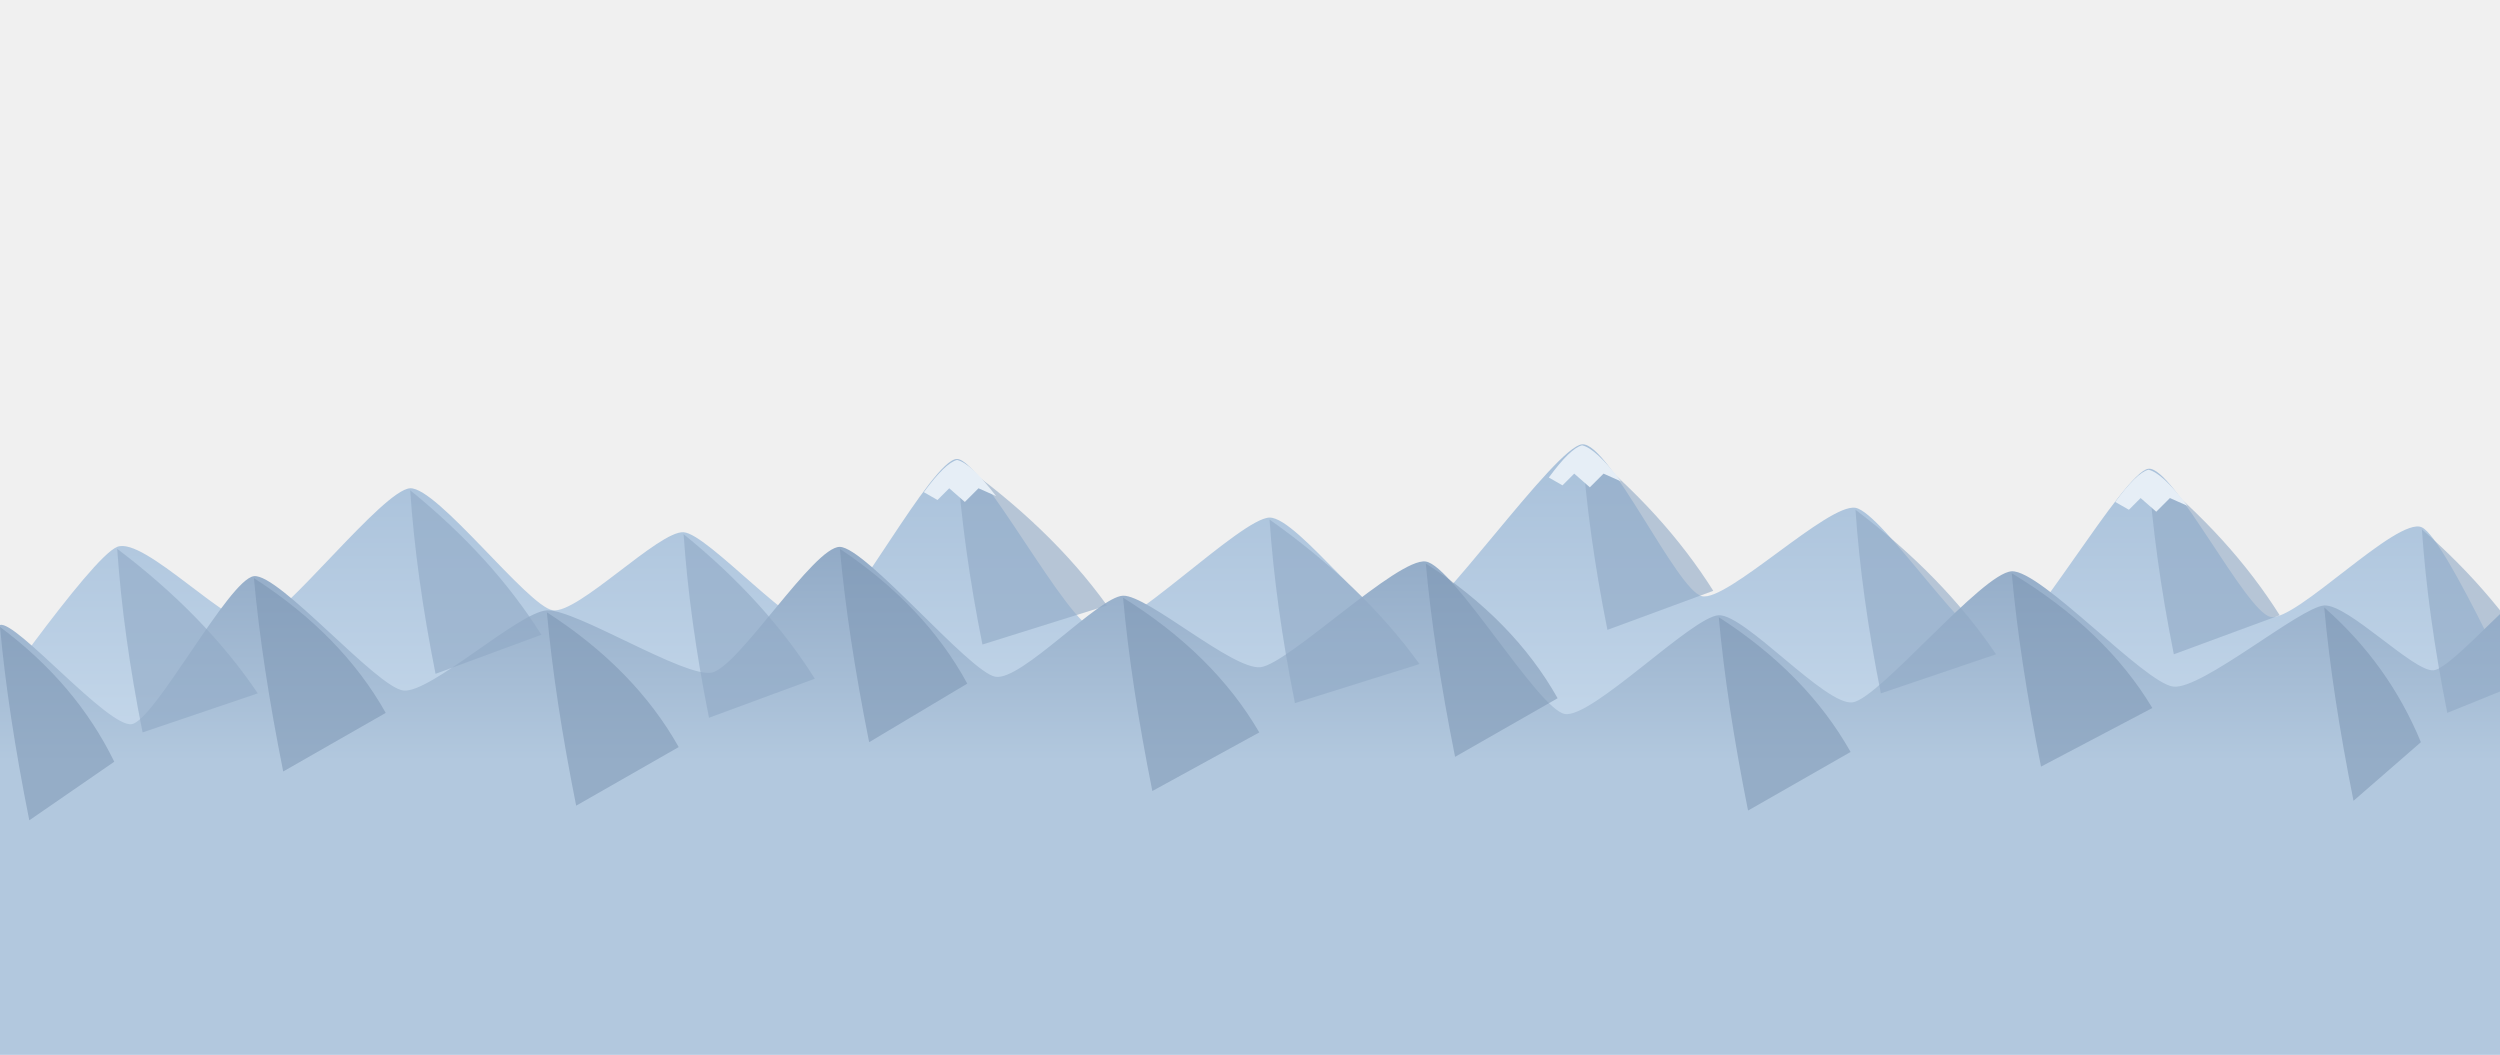
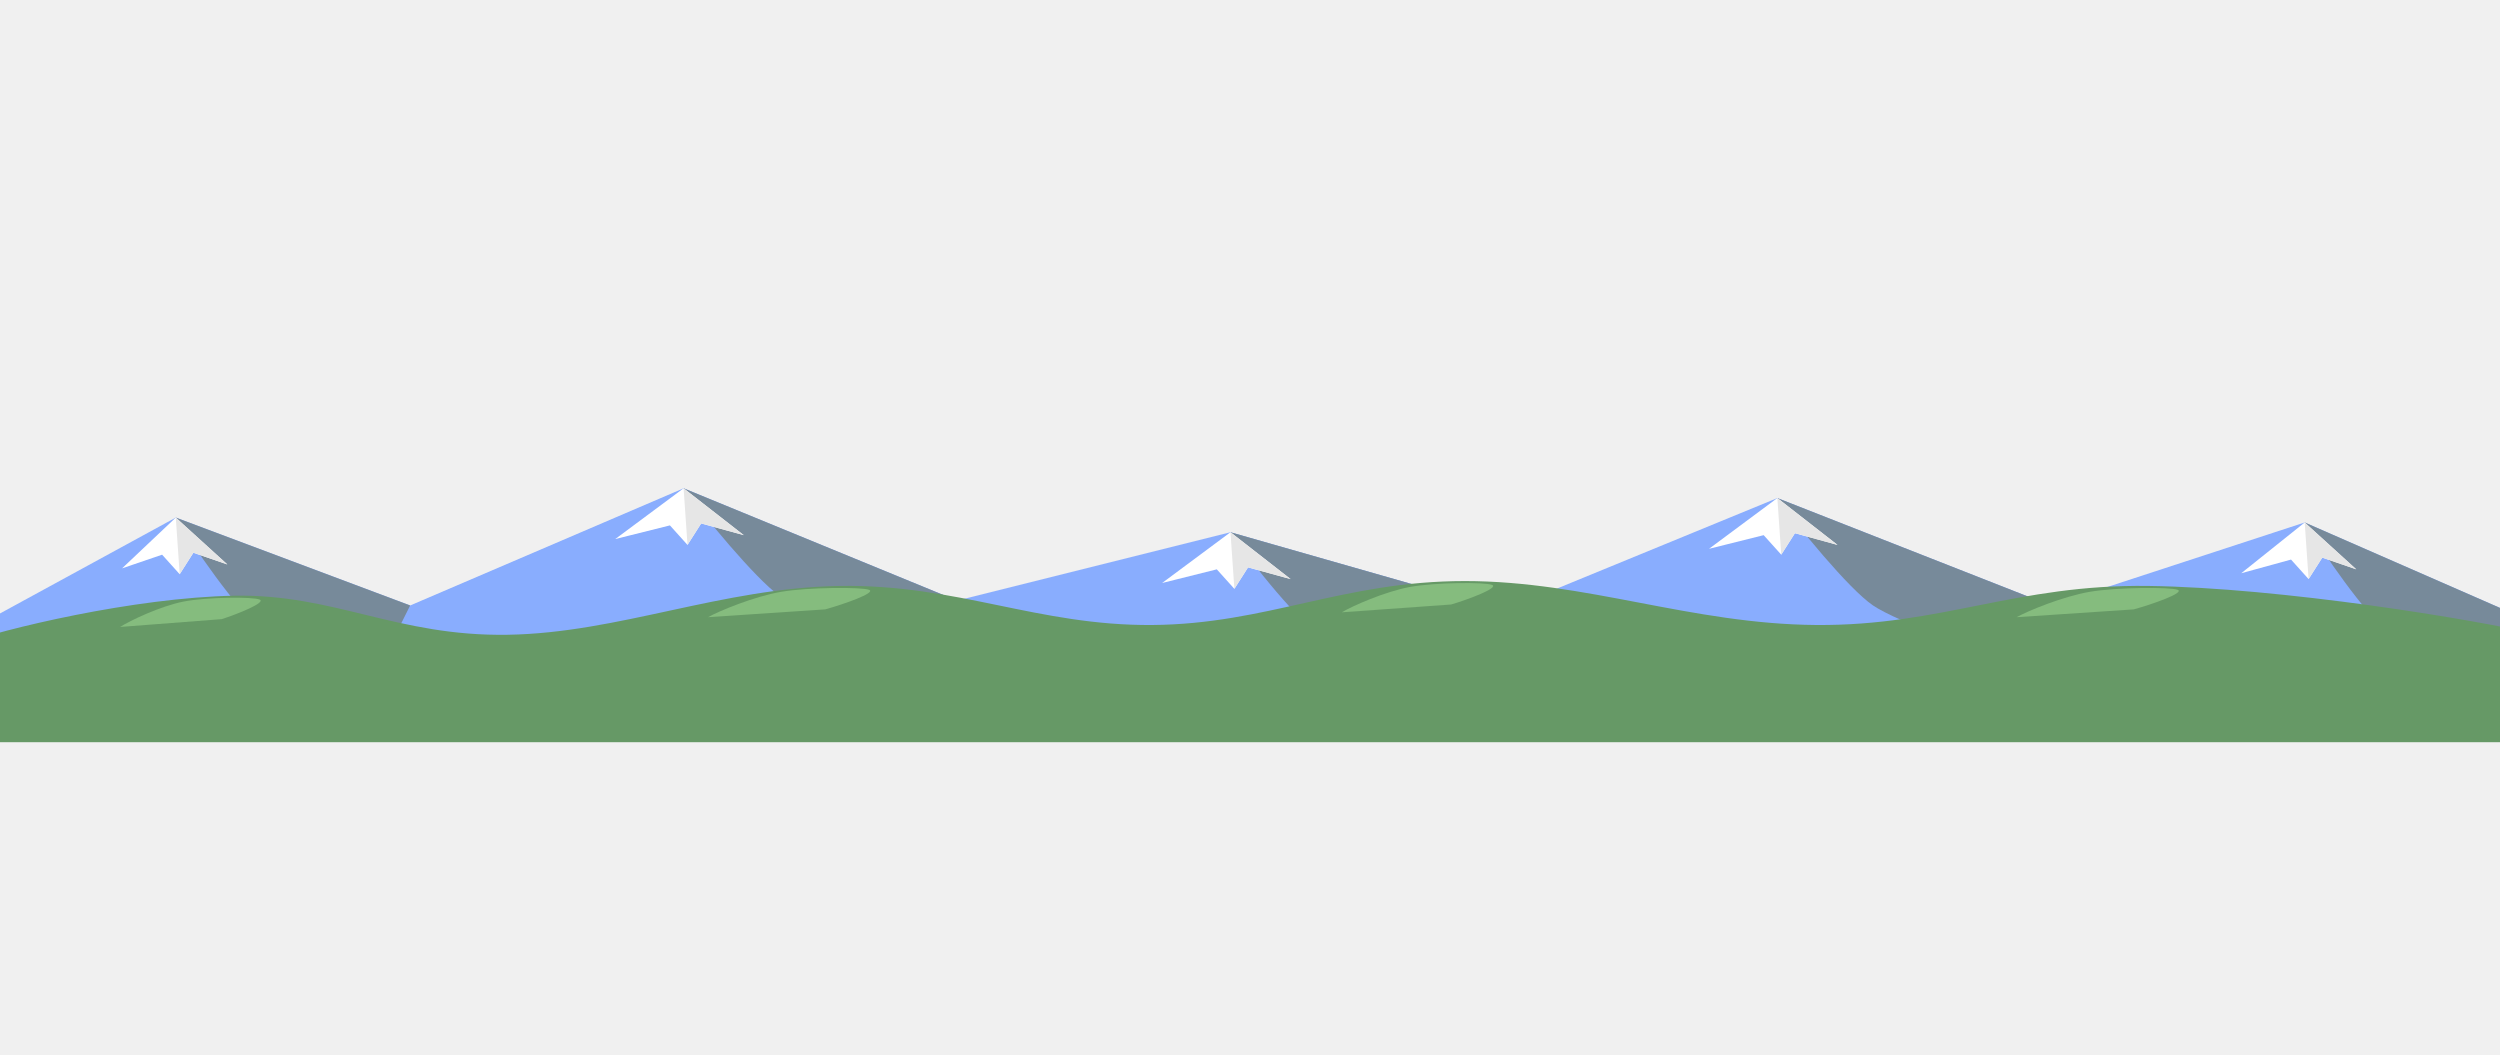
<svg xmlns="http://www.w3.org/2000/svg" width="2560" height="1080" viewBox="0 0 2560 1080">
-   <defs>
-     <linearGradient id="arka" gradientUnits="userSpaceOnUse" x1="0" y1="470" x2="0" y2="760">
-       <stop offset="0" stop-color="#A9C1DA" />
-       <stop offset="1" stop-color="#C4D7EA" />
-     </linearGradient>
-     <linearGradient id="on" gradientUnits="userSpaceOnUse" x1="0" y1="520" x2="0" y2="780">
-       <stop offset="0" stop-color="#8CA5C2" />
-       <stop offset="1" stop-color="#B2C8DE" />
-     </linearGradient>
-   </defs>
-   <path d="M-40 760 C-25.3 741.7 92.2 571.1 120 560 C147.8 548.9 235.5 644.6 263 639.1 C290.5 633.6 392.2 501.3 420 500 C447.8 498.7 540.4 620.8 566 624.9 C591.7 629 674.8 543.3 700 545 C725.2 546.7 815.8 650.7 841.4 643.8 C867.1 637 954.3 469.8 980 470 C1005.7 470.2 1093 640 1122.3 645.5 C1151.7 651 1270.7 530.5 1300 530 C1329.3 529.5 1412.2 647.3 1441.5 640.4 C1470.8 633.5 1592.4 457.7 1620 455 C1647.6 452.3 1717.1 604.6 1742.8 610.5 C1768.5 616.5 1872.1 515.1 1900 520 C1927.9 524.9 2019.5 667.2 2047 663.5 C2074.5 659.9 2174.5 482.9 2200 480 C2225.5 477.1 2299.3 626.2 2325 631.7 C2350.6 637.2 2454.8 528.2 2480 540 C2505.2 551.8 2589 739.8 2600 760 L2600 1080 L-40 1080 Z" fill="url(#arka)" />
-   <path d="M-40 800 C-36.3 785.3 -16.1 645.4 0 640 C16.1 634.6 111.3 746.1 135.1 741.5 C158.9 736.9 234.5 593.2 260 590 C285.5 586.8 385.6 703.9 413.1 707.1 C440.6 710.3 531 626.7 560 625 C589 623.3 701.6 694.7 729.1 688.7 C756.6 682.7 833.4 559.6 860 560 C886.6 560.4 992.8 688.4 1019.3 693 C1045.9 697.6 1125.1 610.9 1150 610 C1174.9 609.1 1262.4 686.4 1290.8 683.2 C1319.2 680 1431.4 570.6 1460 575 C1488.6 579.4 1574.8 726.1 1602.3 731.1 C1629.8 736.2 1733 631.1 1760 630 C1787 628.9 1869.7 723.3 1897.2 719.2 C1924.7 715 2029.9 586.5 2060 585 C2090.1 583.5 2196.2 699.9 2225.6 703.1 C2254.9 706.3 2355.6 621.5 2380 620 C2404.4 618.5 2471.7 688.2 2491.9 686.4 C2512.1 684.6 2590.1 589.6 2600 600 C2609.9 610.4 2600 781.7 2600 800 L2600 1080 L-40 1080 Z" fill="url(#on)" />
-   <path d="M120 562 Q210 630 264 710 L146 750 Q126 650 120 562 Z" fill="#90A9C5" opacity="0.6" />
-   <path d="M420 502 Q504 570 554.4 650 L446 690 Q426 590 420 502 Z" fill="#90A9C5" opacity="0.6" />
-   <path d="M700 547 Q784 615 834.4 695 L726 735 Q706 635 700 547 Z" fill="#90A9C5" opacity="0.6" />
-   <path d="M980 472 Q1076 540 1133.6 620 L1006 660 Q986 560 980 472 Z" fill="#90A9C5" opacity="0.6" />
-   <path d="M946 504 Q968 474 980 471 Q994 474 1020 508 L1002 500 L988 514 L972 500 L960 512 Z" fill="#E6EEF6" />
-   <path d="M1300 532 Q1396 600 1453.6 680 L1326 720 Q1306 620 1300 532 Z" fill="#90A9C5" opacity="0.6" />
-   <path d="M1620 457 Q1704 525 1754.4 605 L1646 645 Q1626 545 1620 457 Z" fill="#90A9C5" opacity="0.6" />
-   <path d="M1586 489 Q1608 459 1620 456 Q1634 459 1660 493 L1642 485 L1628 499 L1612 485 L1600 497 Z" fill="#E6EEF6" />
-   <path d="M1900 522 Q1990 590 2044 670 L1926 710 Q1906 610 1900 522 Z" fill="#90A9C5" opacity="0.6" />
-   <path d="M2200 482 Q2284 550 2334.4 630 L2226 670 Q2206 570 2200 482 Z" fill="#90A9C5" opacity="0.6" />
-   <path d="M2166 514 Q2188 484 2200 481 Q2214 484 2240 518 L2222 510 L2208 524 L2192 510 L2180 522 Z" fill="#E6EEF6" />
-   <path d="M2480 542 Q2558 610 2604.8 690 L2506 730 Q2486 630 2480 542 Z" fill="#90A9C5" opacity="0.6" />
-   <path d="M0 642 Q78 700 117 780 L30 840 Q8 730 0 642 Z" fill="#7891AF" opacity="0.5" />
-   <path d="M260 592 Q350 650 395 730 L290 790 Q268 680 260 592 Z" fill="#7891AF" opacity="0.5" />
-   <path d="M560 627 Q650 685 695 765 L590 825 Q568 715 560 627 Z" fill="#7891AF" opacity="0.5" />
-   <path d="M860 562 Q947 620 990.5 700 L890 760 Q868 650 860 562 Z" fill="#7891AF" opacity="0.5" />
-   <path d="M1150 612 Q1243 670 1289.5 750 L1180 810 Q1158 700 1150 612 Z" fill="#7891AF" opacity="0.5" />
-   <path d="M1460 577 Q1550 635 1595 715 L1490 775 Q1468 665 1460 577 Z" fill="#7891AF" opacity="0.5" />
-   <path d="M1760 632 Q1850 690 1895 770 L1790 830 Q1768 720 1760 632 Z" fill="#7891AF" opacity="0.5" />
-   <path d="M2060 587 Q2156 645 2204 725 L2090 785 Q2068 675 2060 587 Z" fill="#7891AF" opacity="0.5" />
-   <path d="M2380 622 Q2446 680 2479 760 L2410 820 Q2388 710 2380 622 Z" fill="#7891AF" opacity="0.5" />
-   <path d="M2600 602 Q2678 660 2717 740 L2630 800 Q2608 690 2600 602 Z" fill="#7891AF" opacity="0.5" />
+   <path d="M-40 680 L-40 650 L180 530 L420 620 L700 500 L980 615 L1260 545 L1540 625 L1820 510 L2100 620 L2360 535 L2600 640 L2600 680 L-40 680 Z" fill="#89ADFE" />
+   <path d="M180 530 L420 620 L390 680 C358.5 674.17 285 655 264 640 C243 625 197.5 559.17 180 530 Z" fill="#778A9A" />
+   <path d="M180 530 L232.8 578 L198 566 L184 588 L166 568 L125 582 L180 530 Z" fill="#FFFFFF" />
+   <path d="M180 530 L232.8 578 L198 566 L184 588 L180 530 Z" fill="#E6E6E6" />
+   <path d="M700 500 L980 615 L950 680 C911.83 665.67 823 628 798 610 C773 592 720.17 527.67 700 500 Z" fill="#778A9A" />
+   <path d="M700 500 L761.6 548 L718 536 L704 558 L686 538 L630 552 L700 500 Z" fill="#FFFFFF" />
+   <path d="M700 500 L761.6 548 L718 536 L704 558 L700 500 Z" fill="#E6E6E6" />
+   <path d="M1260 545 L1540 625 L1510 680 C1471.83 678.42 1383 668.5 1358 655 C1333 641.5 1280.17 574.92 1260 545 Z" fill="#778A9A" />
+   <path d="M1260 545 L1321.6 593 L1278 581 L1264 603 L1246 583 L1190 597 L1260 545 Z" fill="#FFFFFF" />
+   <path d="M1260 545 L1321.6 593 L1278 581 L1264 603 L1260 545 Z" fill="#E6E6E6" />
+   <path d="M1820 510 L2100 620 L2070 680 C2031.83 668.5 1943 637 1918 620 C1893 603 1840.17 538.17 1820 510 Z" fill="#778A9A" />
+   <path d="M1820 510 L1881.6 558 L1838 546 L1824 568 L1806 548 L1750 562 L1820 510 Z" fill="#FFFFFF" />
+   <path d="M1820 510 L1881.6 558 L1838 546 L1824 568 L1820 510 Z" fill="#E6E6E6" />
+   <path d="M2360 535 L2600 640 L2570 680 C2538.5 675.58 2465 659.5 2444 645 C2423 630.5 2377.5 564.42 2360 535 Z" fill="#778A9A" />
+   <path d="M2360 535 L2412.8 583 L2378 571 L2364 593 L2346 573 L2295 587 L2360 535 Z" fill="#FFFFFF" />
+   <path d="M2360 535 L2412.8 583 L2378 571 L2364 593 L2360 535 Z" fill="#E6E6E6" />
+   <path d="M-40 660 C2 644.25 137.33 611.83 240 610 C342.67 608.17 406.33 651.83 520 650 C633.67 648.17 739 601.83 860 600 C981 598.17 1062.67 640.92 1180 640 C1297.33 639.08 1375.33 595 1500 595 C1624.67 595 1731.67 639.08 1860 640 C1988.33 640.92 2064.33 598.17 2200 600 C2335.67 601.83 2534.5 634.25 2600 650 L2600 760 L-40 760 L-40 660 Z" fill="#669966" />
+   <path d="M123 642 C132.75 635.67 164.17 620.67 188 616 C211.83 611.33 259.5 611 266 614 C272.5 617 243.25 628.83 227 634 L123 642 Z" fill="#85BC7E" />
+   <path d="M725 632 C736.25 625.67 772.5 610.67 800 606 C827.5 601.33 882.5 601 890 604 C897.5 607 863.75 618.83 845 624 L725 632 Z" fill="#85BC7E" />
+   <path d="M1374 627 C1384.5 620.67 1418.33 605.67 1444 601 C1469.67 596.33 1521 596 1528 599 C1535 602 1503.5 613.83 1486 619 L1374 627 Z" fill="#85BC7E" />
+   <path d="M2065 632 C2076.25 625.67 2112.5 610.67 2140 606 C2167.5 601.33 2222.5 601 2230 604 C2237.5 607 2203.75 618.83 2185 624 L2065 632 Z" fill="#85BC7E" />
</svg>
